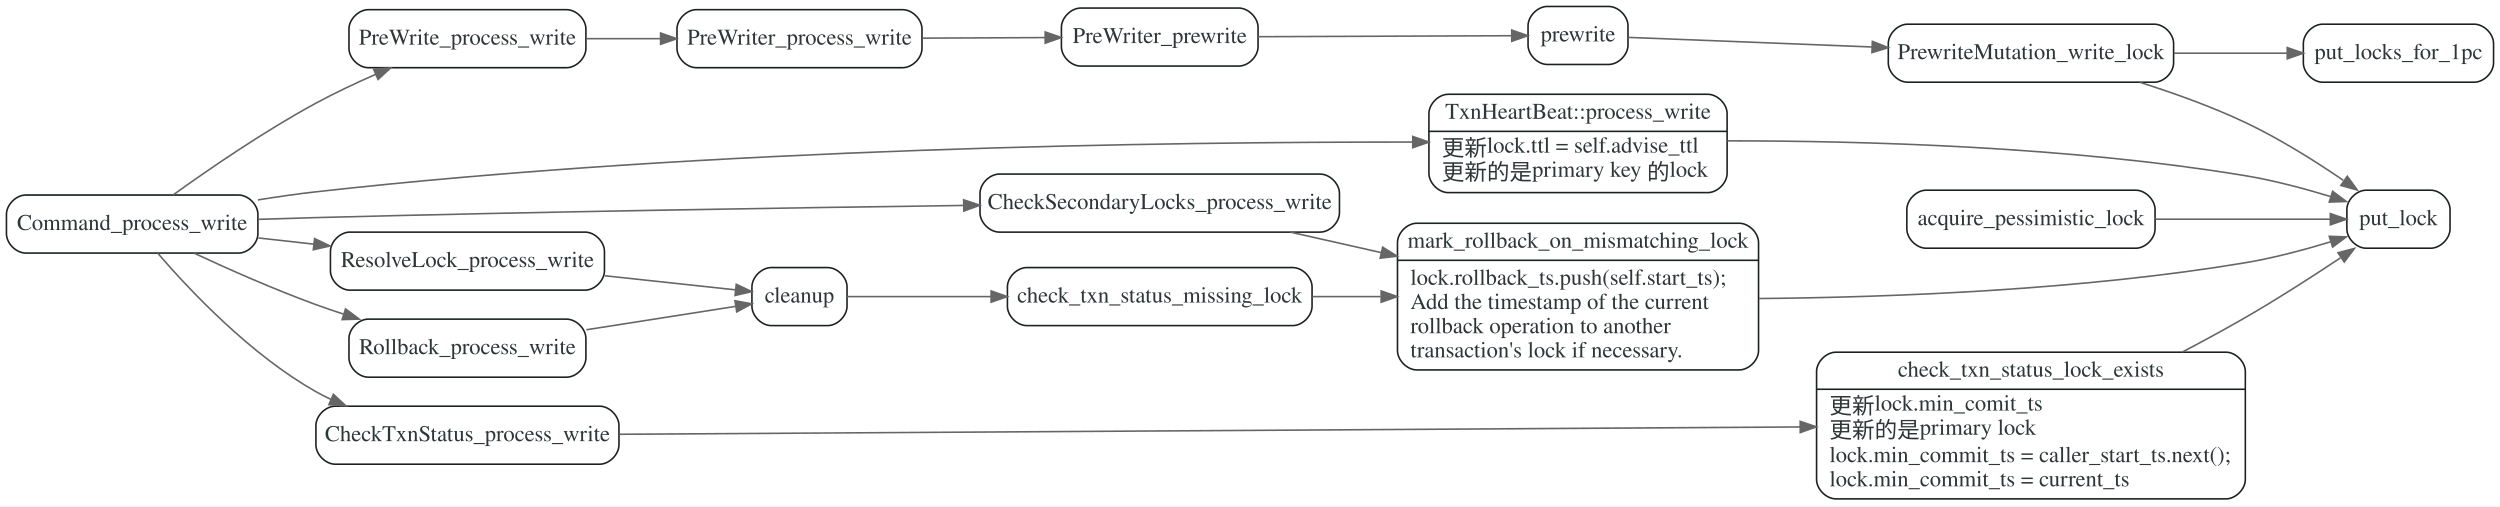
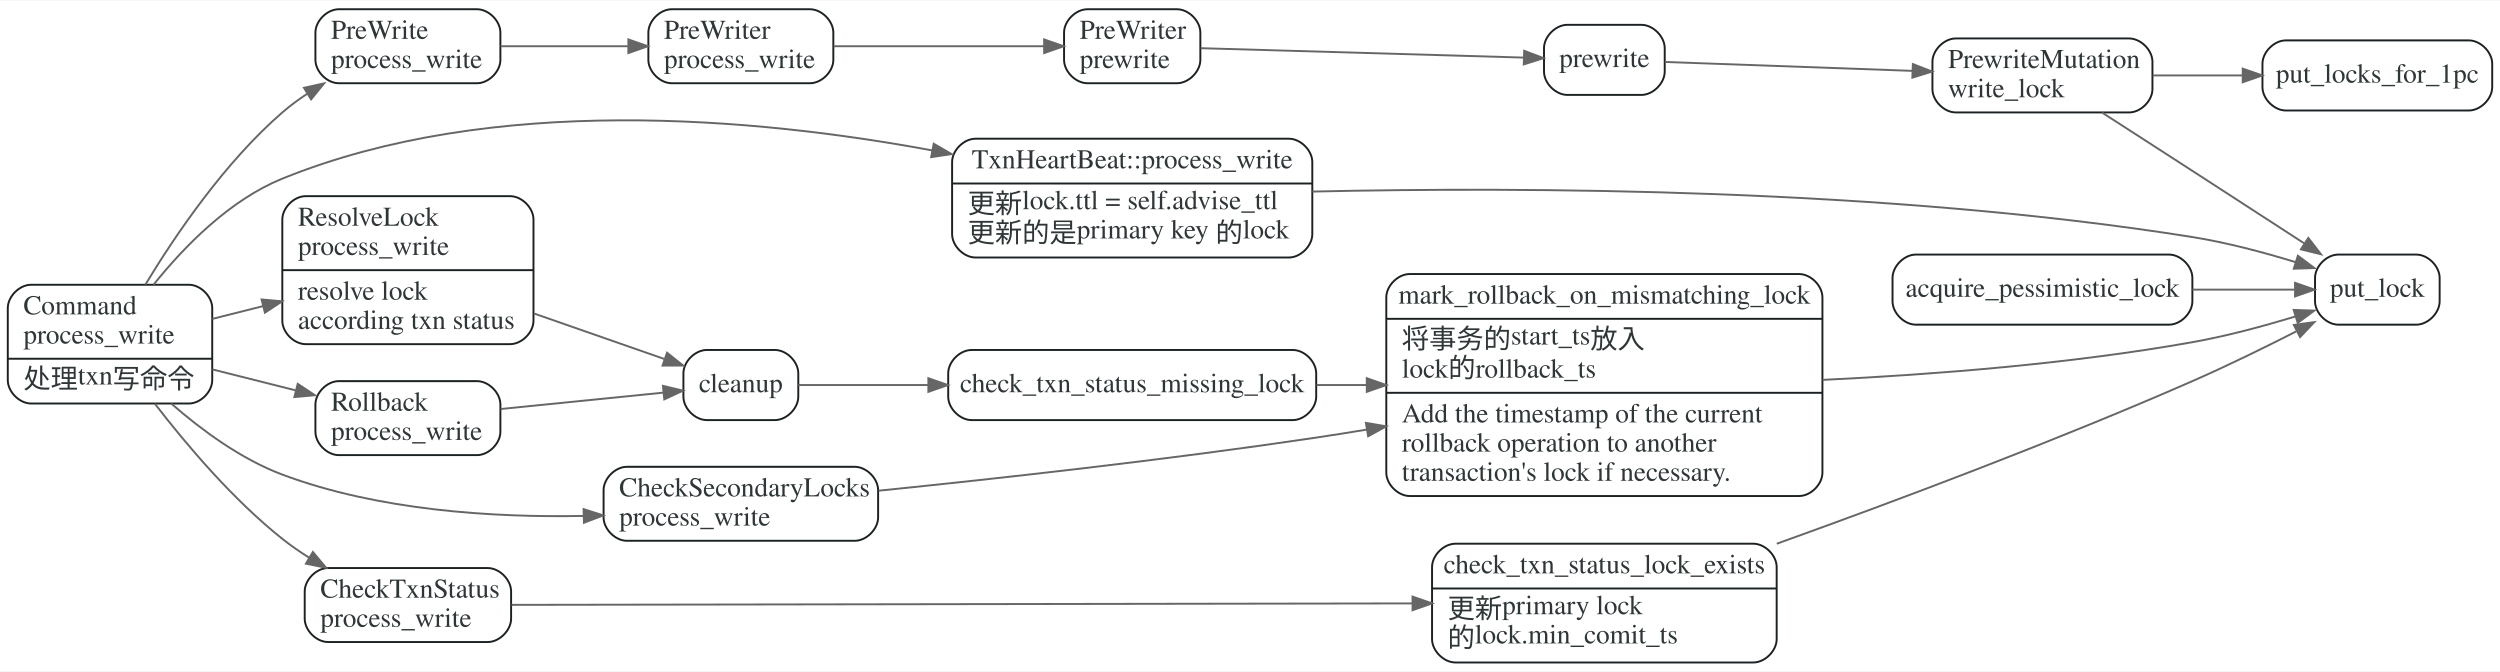
- <svg xmlns="http://www.w3.org/2000/svg" width="1551pt" height="314pt" viewBox="0.00 0.00 1551.00 314.00">
-   <g id="graph0" class="graph" transform="scale(1 1) rotate(0) translate(4 310)">
-     <polygon fill="white" stroke="transparent" points="-4,4 -4,-310 1547,-310 1547,4 -4,4" />
+ <svg xmlns="http://www.w3.org/2000/svg" width="1284pt" height="345pt" viewBox="0.00 0.00 1284.00 344.50">
+   <g id="graph0" class="graph" transform="scale(1 1) rotate(0) translate(4 340.5)">
+     <polygon fill="white" stroke="transparent" points="-4,4 -4,-340.5 1280,-340.5 1280,4 -4,4" />
    <g id="node1" class="node">
-       <path fill="none" stroke="#1c2123" d="M1504,-192C1504,-192 1464,-192 1464,-192 1458,-192 1452,-186 1452,-180 1452,-180 1452,-168 1452,-168 1452,-162 1458,-156 1464,-156 1464,-156 1504,-156 1504,-156 1510,-156 1516,-162 1516,-168 1516,-168 1516,-180 1516,-180 1516,-186 1510,-192 1504,-192" />
-       <text text-anchor="middle" x="1484" y="-170.3" font-family="Times,serif" font-size="14.00" fill="#2f3638">put_lock</text>
+       <path fill="none" stroke="#1c2123" d="M12,-133.5C12,-133.5 93,-133.5 93,-133.5 99,-133.5 105,-139.5 105,-145.5 105,-145.5 105,-182.5 105,-182.5 105,-188.5 99,-194.5 93,-194.5 93,-194.5 12,-194.5 12,-194.5 6,-194.5 0,-188.5 0,-182.5 0,-182.5 0,-145.5 0,-145.5 0,-139.5 6,-133.5 12,-133.5" />
+       <text text-anchor="start" x="8" y="-179.3" font-family="Times,serif" font-size="14.00" fill="#2f3638">Command</text>
+       <text text-anchor="start" x="8" y="-164.3" font-family="Times,serif" font-size="14.00" fill="#2f3638"> process_write</text>
+       <polyline fill="none" stroke="#1c2123" points="0,-156.5 105,-156.5 " />
+       <text text-anchor="start" x="8" y="-141.3" font-family="Times,serif" font-size="14.00" fill="#2f3638">处理txn写命令</text>
    </g>
    <g id="node2" class="node">
-       <path fill="none" stroke="#1c2123" d="M1332.5,-295C1332.5,-295 1179.5,-295 1179.5,-295 1173.5,-295 1167.5,-289 1167.5,-283 1167.5,-283 1167.5,-271 1167.5,-271 1167.5,-265 1173.5,-259 1179.5,-259 1179.5,-259 1332.5,-259 1332.5,-259 1338.5,-259 1344.5,-265 1344.5,-271 1344.5,-271 1344.5,-283 1344.5,-283 1344.5,-289 1338.5,-295 1332.5,-295" />
-       <text text-anchor="middle" x="1256" y="-273.3" font-family="Times,serif" font-size="14.00" fill="#2f3638">PrewriteMutation_write_lock</text>
+       <path fill="none" stroke="#1c2123" d="M497,-208.5C497,-208.5 658,-208.5 658,-208.5 664,-208.5 670,-214.5 670,-220.5 670,-220.5 670,-257.5 670,-257.5 670,-263.5 664,-269.5 658,-269.5 658,-269.5 497,-269.5 497,-269.5 491,-269.5 485,-263.5 485,-257.5 485,-257.5 485,-220.5 485,-220.5 485,-214.5 491,-208.5 497,-208.5" />
+       <text text-anchor="middle" x="577.5" y="-254.3" font-family="Times,serif" font-size="14.00" fill="#2f3638">TxnHeartBeat::process_write</text>
+       <polyline fill="none" stroke="#1c2123" points="485,-246.5 670,-246.5 " />
+       <text text-anchor="start" x="493" y="-231.3" font-family="Times,serif" font-size="14.00" fill="#2f3638">更新lock.ttl = self.advise_ttl</text>
+       <text text-anchor="start" x="493" y="-216.3" font-family="Times,serif" font-size="14.00" fill="#2f3638"> 更新的是primary key 的lock</text>
    </g>
    <g id="edge1" class="edge">
-       <path fill="none" stroke="#666666" d="M1323.39,-258.98C1344.78,-252.23 1368.3,-243.78 1389,-234 1410.17,-224 1432.31,-210.06 1449.78,-198.13" />
-       <polygon fill="#666666" stroke="#666666" points="1452.24,-200.68 1458.47,-192.11 1448.26,-194.93 1452.24,-200.68" />
+       <path fill="none" stroke="#666666" d="M74.87,-194.53C90.61,-214.17 113.92,-238.01 141,-249 248.57,-292.65 383.71,-280.36 474.69,-263.52" />
+       <polygon fill="#666666" stroke="#666666" points="475.56,-266.92 484.73,-261.61 474.25,-260.04 475.56,-266.92" />
    </g>
    <g id="node3" class="node">
-       <path fill="none" stroke="#1c2123" d="M1531,-295C1531,-295 1437,-295 1437,-295 1431,-295 1425,-289 1425,-283 1425,-283 1425,-271 1425,-271 1425,-265 1431,-259 1437,-259 1437,-259 1531,-259 1531,-259 1537,-259 1543,-265 1543,-271 1543,-271 1543,-283 1543,-283 1543,-289 1537,-295 1531,-295" />
-       <text text-anchor="middle" x="1484" y="-273.3" font-family="Times,serif" font-size="14.00" fill="#2f3638">put_locks_for_1pc</text>
+       <path fill="none" stroke="#1c2123" d="M170,-298C170,-298 241,-298 241,-298 247,-298 253,-304 253,-310 253,-310 253,-324 253,-324 253,-330 247,-336 241,-336 241,-336 170,-336 170,-336 164,-336 158,-330 158,-324 158,-324 158,-310 158,-310 158,-304 164,-298 170,-298" />
+       <text text-anchor="start" x="166" y="-320.8" font-family="Times,serif" font-size="14.00" fill="#2f3638">PreWrite</text>
+       <text text-anchor="start" x="166" y="-305.8" font-family="Times,serif" font-size="14.00" fill="#2f3638"> process_write</text>
    </g>
    <g id="edge2" class="edge">
-       <path fill="none" stroke="#666666" d="M1344.7,-277C1367.94,-277 1392.69,-277 1414.73,-277" />
-       <polygon fill="#666666" stroke="#666666" points="1414.99,-280.5 1424.99,-277 1414.99,-273.5 1414.99,-280.5" />
+       <path fill="none" stroke="#666666" d="M70.66,-194.58C86.39,-220.55 111.64,-257.55 141,-283 144.92,-286.39 149.23,-289.58 153.7,-292.54" />
+       <polygon fill="#666666" stroke="#666666" points="152.11,-295.66 162.46,-297.93 155.78,-289.71 152.11,-295.66" />
    </g>
    <g id="node4" class="node">
-       <path fill="none" stroke="#1c2123" d="M894.5,-190.5C894.5,-190.5 1055.5,-190.5 1055.5,-190.5 1061.5,-190.5 1067.5,-196.5 1067.5,-202.5 1067.5,-202.5 1067.5,-239.5 1067.5,-239.5 1067.5,-245.5 1061.5,-251.5 1055.5,-251.5 1055.5,-251.5 894.5,-251.5 894.5,-251.5 888.5,-251.5 882.5,-245.5 882.5,-239.5 882.5,-239.5 882.5,-202.5 882.5,-202.5 882.5,-196.5 888.5,-190.5 894.5,-190.5" />
-       <text text-anchor="middle" x="975" y="-236.3" font-family="Times,serif" font-size="14.00" fill="#2f3638">TxnHeartBeat::process_write</text>
-       <polyline fill="none" stroke="#1c2123" points="882.5,-228.5 1067.5,-228.5 " />
-       <text text-anchor="start" x="890.5" y="-213.3" font-family="Times,serif" font-size="14.00" fill="#2f3638">更新lock.ttl = self.advise_ttl</text>
-       <text text-anchor="start" x="890.5" y="-198.3" font-family="Times,serif" font-size="14.00" fill="#2f3638"> 更新的是primary key 的lock</text>
+       <path fill="none" stroke="#1c2123" d="M318,-63C318,-63 435,-63 435,-63 441,-63 447,-69 447,-75 447,-75 447,-89 447,-89 447,-95 441,-101 435,-101 435,-101 318,-101 318,-101 312,-101 306,-95 306,-89 306,-89 306,-75 306,-75 306,-69 312,-63 318,-63" />
+       <text text-anchor="start" x="314" y="-85.8" font-family="Times,serif" font-size="14.00" fill="#2f3638">CheckSecondaryLocks</text>
+       <text text-anchor="start" x="314" y="-70.8" font-family="Times,serif" font-size="14.00" fill="#2f3638"> process_write</text>
    </g>
    <g id="edge3" class="edge">
-       <path fill="none" stroke="#666666" d="M1067.69,-222.6C1151.81,-222.65 1279.58,-219.11 1389,-201 1406.62,-198.08 1425.62,-193.01 1441.91,-188.04" />
-       <polygon fill="#666666" stroke="#666666" points="1443.16,-191.31 1451.66,-184.98 1441.07,-184.63 1443.16,-191.31" />
+       <path fill="none" stroke="#666666" d="M83.94,-133.49C99.62,-119.78 119.86,-104.93 141,-97 190.2,-78.56 249.25,-74.87 295.79,-75.77" />
+       <polygon fill="#666666" stroke="#666666" points="295.73,-79.27 305.82,-76.04 295.92,-72.27 295.73,-79.27" />
    </g>
    <g id="node5" class="node">
-       <path fill="none" stroke="#1c2123" d="M1321,-192C1321,-192 1191,-192 1191,-192 1185,-192 1179,-186 1179,-180 1179,-180 1179,-168 1179,-168 1179,-162 1185,-156 1191,-156 1191,-156 1321,-156 1321,-156 1327,-156 1333,-162 1333,-168 1333,-168 1333,-180 1333,-180 1333,-186 1327,-192 1321,-192" />
-       <text text-anchor="middle" x="1256" y="-170.3" font-family="Times,serif" font-size="14.00" fill="#2f3638">acquire_pessimistic_lock</text>
+       <path fill="none" stroke="#1c2123" d="M164.5,-11C164.5,-11 246.5,-11 246.5,-11 252.5,-11 258.5,-17 258.5,-23 258.5,-23 258.5,-37 258.5,-37 258.5,-43 252.5,-49 246.5,-49 246.5,-49 164.5,-49 164.5,-49 158.5,-49 152.5,-43 152.5,-37 152.5,-37 152.5,-23 152.5,-23 152.5,-17 158.5,-11 164.5,-11" />
+       <text text-anchor="start" x="160.5" y="-33.8" font-family="Times,serif" font-size="14.00" fill="#2f3638">CheckTxnStatus</text>
+       <text text-anchor="start" x="160.5" y="-18.8" font-family="Times,serif" font-size="14.00" fill="#2f3638"> process_write</text>
    </g>
    <g id="edge4" class="edge">
-       <path fill="none" stroke="#666666" d="M1333.2,-174C1369.42,-174 1411.31,-174 1441.56,-174" />
-       <polygon fill="#666666" stroke="#666666" points="1441.75,-177.5 1451.75,-174 1441.75,-170.5 1441.75,-177.5" />
+       <path fill="none" stroke="#666666" d="M75.54,-133.39C91.92,-112.12 115.72,-84.1 141,-64 145.28,-60.59 149.96,-57.36 154.76,-54.34" />
+       <polygon fill="#666666" stroke="#666666" points="156.7,-57.26 163.5,-49.14 153.11,-51.25 156.7,-57.26" />
    </g>
    <g id="node6" class="node">
-       <path fill="none" stroke="#1c2123" d="M1135,-0.5C1135,-0.5 1377,-0.5 1377,-0.5 1383,-0.5 1389,-6.5 1389,-12.5 1389,-12.5 1389,-79.5 1389,-79.5 1389,-85.5 1383,-91.5 1377,-91.5 1377,-91.5 1135,-91.5 1135,-91.5 1129,-91.5 1123,-85.5 1123,-79.5 1123,-79.5 1123,-12.5 1123,-12.5 1123,-6.5 1129,-0.5 1135,-0.5" />
-       <text text-anchor="middle" x="1256" y="-76.3" font-family="Times,serif" font-size="14.00" fill="#2f3638">check_txn_status_lock_exists</text>
-       <polyline fill="none" stroke="#1c2123" points="1123,-68.5 1389,-68.5 " />
-       <text text-anchor="start" x="1131" y="-53.3" font-family="Times,serif" font-size="14.00" fill="#2f3638">更新lock.min_comit_ts</text>
-       <text text-anchor="start" x="1131" y="-38.3" font-family="Times,serif" font-size="14.00" fill="#2f3638"> 更新的是primary lock</text>
-       <text text-anchor="start" x="1131" y="-23.3" font-family="Times,serif" font-size="14.00" fill="#2f3638"> lock.min_commit_ts = caller_start_ts.next();</text>
-       <text text-anchor="start" x="1131" y="-8.3" font-family="Times,serif" font-size="14.00" fill="#2f3638"> lock.min_commit_ts = current_ts</text>
+       <path fill="none" stroke="#1c2123" d="M153,-164C153,-164 258,-164 258,-164 264,-164 270,-170 270,-176 270,-176 270,-228 270,-228 270,-234 264,-240 258,-240 258,-240 153,-240 153,-240 147,-240 141,-234 141,-228 141,-228 141,-176 141,-176 141,-170 147,-164 153,-164" />
+       <text text-anchor="start" x="149" y="-224.8" font-family="Times,serif" font-size="14.00" fill="#2f3638">ResolveLock</text>
+       <text text-anchor="start" x="149" y="-209.8" font-family="Times,serif" font-size="14.00" fill="#2f3638"> process_write</text>
+       <polyline fill="none" stroke="#1c2123" points="141,-202 270,-202 " />
+       <text text-anchor="start" x="149" y="-186.8" font-family="Times,serif" font-size="14.00" fill="#2f3638">resolve lock </text>
+       <text text-anchor="start" x="149" y="-171.8" font-family="Times,serif" font-size="14.00" fill="#2f3638"> according txn status</text>
    </g>
    <g id="edge5" class="edge">
-       <path fill="none" stroke="#666666" d="M1349.98,-91.63C1363.2,-98.57 1376.53,-105.82 1389,-113 1408.95,-124.5 1430.55,-138.4 1448.01,-150.03" />
-       <polygon fill="#666666" stroke="#666666" points="1446.47,-153.22 1456.73,-155.88 1450.37,-147.4 1446.47,-153.22" />
+       <path fill="none" stroke="#666666" d="M105.04,-176.97C113.42,-179.08 122.24,-181.3 131.03,-183.51" />
+       <polygon fill="#666666" stroke="#666666" points="130.35,-186.95 140.9,-185.99 132.06,-180.16 130.35,-186.95" />
    </g>
    <g id="node7" class="node">
-       <path fill="none" stroke="#1c2123" d="M875,-80.5C875,-80.5 1075,-80.5 1075,-80.5 1081,-80.5 1087,-86.5 1087,-92.5 1087,-92.5 1087,-159.5 1087,-159.5 1087,-165.5 1081,-171.5 1075,-171.5 1075,-171.5 875,-171.5 875,-171.5 869,-171.5 863,-165.5 863,-159.5 863,-159.5 863,-92.5 863,-92.5 863,-86.5 869,-80.5 875,-80.5" />
-       <text text-anchor="middle" x="975" y="-156.3" font-family="Times,serif" font-size="14.00" fill="#2f3638">mark_rollback_on_mismatching_lock</text>
-       <polyline fill="none" stroke="#1c2123" points="863,-148.5 1087,-148.5 " />
-       <text text-anchor="start" x="871" y="-133.3" font-family="Times,serif" font-size="14.00" fill="#2f3638">lock.rollback_ts.push(self.start_ts);</text>
-       <text text-anchor="start" x="871" y="-118.3" font-family="Times,serif" font-size="14.00" fill="#2f3638"> Add the timestamp of the current </text>
-       <text text-anchor="start" x="871" y="-103.3" font-family="Times,serif" font-size="14.00" fill="#2f3638"> rollback operation to another</text>
-       <text text-anchor="start" x="871" y="-88.3" font-family="Times,serif" font-size="14.00" fill="#2f3638"> transaction's lock if necessary.</text>
+       <path fill="none" stroke="#1c2123" d="M170,-107C170,-107 241,-107 241,-107 247,-107 253,-113 253,-119 253,-119 253,-133 253,-133 253,-139 247,-145 241,-145 241,-145 170,-145 170,-145 164,-145 158,-139 158,-133 158,-133 158,-119 158,-119 158,-113 164,-107 170,-107" />
+       <text text-anchor="start" x="166" y="-129.8" font-family="Times,serif" font-size="14.00" fill="#2f3638">Rollback</text>
+       <text text-anchor="start" x="166" y="-114.8" font-family="Times,serif" font-size="14.00" fill="#2f3638"> process_write</text>
    </g>
    <g id="edge6" class="edge">
-       <path fill="none" stroke="#666666" d="M1087.18,-124.79C1170.73,-125.54 1287.73,-130.11 1389,-147 1406.61,-149.94 1425.62,-155.02 1441.9,-159.99" />
-       <polygon fill="#666666" stroke="#666666" points="1441.06,-163.39 1451.65,-163.04 1443.16,-156.71 1441.06,-163.39" />
+       <path fill="none" stroke="#666666" d="M105.04,-151.03C118.79,-147.57 133.73,-143.81 147.74,-140.28" />
+       <polygon fill="#666666" stroke="#666666" points="148.91,-143.6 157.75,-137.76 147.2,-136.81 148.91,-143.6" />
+     </g>
+     <g id="node14" class="node">
+       <path fill="none" stroke="#1c2123" d="M1237,-210C1237,-210 1197,-210 1197,-210 1191,-210 1185,-204 1185,-198 1185,-198 1185,-186 1185,-186 1185,-180 1191,-174 1197,-174 1197,-174 1237,-174 1237,-174 1243,-174 1249,-180 1249,-186 1249,-186 1249,-198 1249,-198 1249,-204 1243,-210 1237,-210" />
+       <text text-anchor="middle" x="1217" y="-188.3" font-family="Times,serif" font-size="14.00" fill="#2f3638">put_lock</text>
+     </g>
+     <g id="edge13" class="edge">
+       <path fill="none" stroke="#666666" d="M670.03,-242.36C778.59,-244.81 964.65,-244.11 1122,-219 1139.63,-216.19 1158.64,-211.13 1174.92,-206.14" />
+       <polygon fill="#666666" stroke="#666666" points="1176.19,-209.41 1184.67,-203.07 1174.08,-202.74 1176.19,-209.41" />
    </g>
    <g id="node8" class="node">
-       <path fill="none" stroke="#1c2123" d="M798,-144C798,-144 633,-144 633,-144 627,-144 621,-138 621,-132 621,-132 621,-120 621,-120 621,-114 627,-108 633,-108 633,-108 798,-108 798,-108 804,-108 810,-114 810,-120 810,-120 810,-132 810,-132 810,-138 804,-144 798,-144" />
-       <text text-anchor="middle" x="715.5" y="-122.3" font-family="Times,serif" font-size="14.00" fill="#2f3638">check_txn_status_missing_lock</text>
+       <path fill="none" stroke="#1c2123" d="M341,-298C341,-298 412,-298 412,-298 418,-298 424,-304 424,-310 424,-310 424,-324 424,-324 424,-330 418,-336 412,-336 412,-336 341,-336 341,-336 335,-336 329,-330 329,-324 329,-324 329,-310 329,-310 329,-304 335,-298 341,-298" />
+       <text text-anchor="start" x="337" y="-320.8" font-family="Times,serif" font-size="14.00" fill="#2f3638">PreWriter</text>
+       <text text-anchor="start" x="337" y="-305.8" font-family="Times,serif" font-size="14.00" fill="#2f3638"> process_write</text>
+     </g>
+     <g id="edge19" class="edge">
+       <path fill="none" stroke="#666666" d="M253.13,-317C273.36,-317 297.25,-317 318.53,-317" />
+       <polygon fill="#666666" stroke="#666666" points="318.73,-320.5 328.73,-317 318.73,-313.5 318.73,-320.5" />
+     </g>
+     <g id="node12" class="node">
+       <path fill="none" stroke="#1c2123" d="M720,-86C720,-86 920,-86 920,-86 926,-86 932,-92 932,-98 932,-98 932,-188 932,-188 932,-194 926,-200 920,-200 920,-200 720,-200 720,-200 714,-200 708,-194 708,-188 708,-188 708,-98 708,-98 708,-92 714,-86 720,-86" />
+       <text text-anchor="middle" x="820" y="-184.8" font-family="Times,serif" font-size="14.00" fill="#2f3638">mark_rollback_on_mismatching_lock</text>
+       <polyline fill="none" stroke="#1c2123" points="708,-177 932,-177 " />
+       <text text-anchor="start" x="716" y="-161.8" font-family="Times,serif" font-size="14.00" fill="#2f3638">将事务的start_ts放入</text>
+       <text text-anchor="start" x="716" y="-146.8" font-family="Times,serif" font-size="14.00" fill="#2f3638"> lock的rollback_ts</text>
+       <polyline fill="none" stroke="#1c2123" points="708,-139 932,-139 " />
+       <text text-anchor="start" x="716" y="-123.8" font-family="Times,serif" font-size="14.00" fill="#2f3638">Add the timestamp of the current </text>
+       <text text-anchor="start" x="716" y="-108.8" font-family="Times,serif" font-size="14.00" fill="#2f3638"> rollback operation to another</text>
+       <text text-anchor="start" x="716" y="-93.8" font-family="Times,serif" font-size="14.00" fill="#2f3638"> transaction's lock if necessary.</text>
+     </g>
+     <g id="edge18" class="edge">
+       <path fill="none" stroke="#666666" d="M447.29,-88.73C507.07,-94.82 595.39,-104.56 672,-116 680.48,-117.27 689.23,-118.66 698.02,-120.12" />
+       <polygon fill="#666666" stroke="#666666" points="697.52,-123.58 707.96,-121.79 698.69,-116.68 697.52,-123.58" />
+     </g>
+     <g id="node9" class="node">
+       <path fill="none" stroke="#1c2123" d="M743.5,-0.5C743.5,-0.5 896.5,-0.5 896.5,-0.5 902.5,-0.5 908.5,-6.5 908.5,-12.5 908.5,-12.5 908.5,-49.5 908.5,-49.5 908.5,-55.5 902.5,-61.5 896.5,-61.5 896.5,-61.5 743.5,-61.5 743.5,-61.5 737.5,-61.5 731.5,-55.5 731.5,-49.5 731.5,-49.5 731.5,-12.5 731.5,-12.5 731.5,-6.5 737.5,-0.5 743.5,-0.5" />
+       <text text-anchor="middle" x="820" y="-46.3" font-family="Times,serif" font-size="14.00" fill="#2f3638">check_txn_status_lock_exists</text>
+       <polyline fill="none" stroke="#1c2123" points="731.5,-38.5 908.5,-38.5 " />
+       <text text-anchor="start" x="739.5" y="-23.3" font-family="Times,serif" font-size="14.00" fill="#2f3638">更新primary lock</text>
+       <text text-anchor="start" x="739.5" y="-8.3" font-family="Times,serif" font-size="14.00" fill="#2f3638"> 的lock.min_comit_ts</text>
    </g>
    <g id="edge7" class="edge">
-       <path fill="none" stroke="#666666" d="M810.19,-126C823.96,-126 838.31,-126 852.54,-126" />
-       <polygon fill="#666666" stroke="#666666" points="852.87,-129.5 862.87,-126 852.87,-122.5 852.87,-129.5" />
+       <path fill="none" stroke="#666666" d="M258.72,-30.09C361.21,-30.25 590.11,-30.63 721.42,-30.84" />
+       <polygon fill="#666666" stroke="#666666" points="721.48,-34.34 731.48,-30.86 721.49,-27.34 721.48,-34.34" />
    </g>
-     <g id="node9" class="node">
-       <path fill="none" stroke="#1c2123" d="M815,-202C815,-202 616,-202 616,-202 610,-202 604,-196 604,-190 604,-190 604,-178 604,-178 604,-172 610,-166 616,-166 616,-166 815,-166 815,-166 821,-166 827,-172 827,-178 827,-178 827,-190 827,-190 827,-196 821,-202 815,-202" />
-       <text text-anchor="middle" x="715.5" y="-180.3" font-family="Times,serif" font-size="14.00" fill="#2f3638">CheckSecondaryLocks_process_write</text>
+     <g id="node10" class="node">
+       <path fill="none" stroke="#1c2123" d="M394,-161C394,-161 359,-161 359,-161 353,-161 347,-155 347,-149 347,-149 347,-137 347,-137 347,-131 353,-125 359,-125 359,-125 394,-125 394,-125 400,-125 406,-131 406,-137 406,-137 406,-149 406,-149 406,-155 400,-161 394,-161" />
+       <text text-anchor="middle" x="376.5" y="-139.3" font-family="Times,serif" font-size="14.00" fill="#2f3638">cleanup</text>
+     </g>
+     <g id="edge9" class="edge">
+       <path fill="none" stroke="#666666" d="M270.39,-179.69C292.94,-171.82 317.58,-163.22 337.32,-156.33" />
+       <polygon fill="#666666" stroke="#666666" points="338.59,-159.59 346.88,-152.99 336.29,-152.98 338.59,-159.59" />
+     </g>
+     <g id="edge10" class="edge">
+       <path fill="none" stroke="#666666" d="M253.13,-130.69C279.37,-133.33 311.76,-136.59 336.63,-139.09" />
+       <polygon fill="#666666" stroke="#666666" points="336.48,-142.59 346.78,-140.11 337.18,-135.63 336.48,-142.59" />
+     </g>
+     <g id="node17" class="node">
+       <path fill="none" stroke="#1c2123" d="M554.5,-298C554.5,-298 600.5,-298 600.5,-298 606.5,-298 612.5,-304 612.5,-310 612.5,-310 612.5,-324 612.5,-324 612.5,-330 606.5,-336 600.5,-336 600.5,-336 554.5,-336 554.5,-336 548.5,-336 542.5,-330 542.5,-324 542.5,-324 542.5,-310 542.5,-310 542.5,-304 548.5,-298 554.5,-298" />
+       <text text-anchor="start" x="550.5" y="-320.8" font-family="Times,serif" font-size="14.00" fill="#2f3638">PreWriter</text>
+       <text text-anchor="start" x="550.5" y="-305.8" font-family="Times,serif" font-size="14.00" fill="#2f3638"> prewrite</text>
+     </g>
+     <g id="edge20" class="edge">
+       <path fill="none" stroke="#666666" d="M424.16,-317C456.81,-317 500.16,-317 532.27,-317" />
+       <polygon fill="#666666" stroke="#666666" points="532.27,-320.5 542.27,-317 532.27,-313.5 532.27,-320.5" />
+     </g>
+     <g id="edge15" class="edge">
+       <path fill="none" stroke="#666666" d="M908.55,-61.5C969.12,-83.24 1051.24,-114 1122,-145 1139.74,-152.77 1158.94,-162.18 1175.32,-170.53" />
+       <polygon fill="#666666" stroke="#666666" points="1174.12,-173.85 1184.62,-175.31 1177.32,-167.62 1174.12,-173.85" />
+     </g>
+     <g id="node11" class="node">
+       <path fill="none" stroke="#1c2123" d="M660,-161C660,-161 495,-161 495,-161 489,-161 483,-155 483,-149 483,-149 483,-137 483,-137 483,-131 489,-125 495,-125 495,-125 660,-125 660,-125 666,-125 672,-131 672,-137 672,-137 672,-149 672,-149 672,-155 666,-161 660,-161" />
+       <text text-anchor="middle" x="577.5" y="-139.3" font-family="Times,serif" font-size="14.00" fill="#2f3638">check_txn_status_missing_lock</text>
    </g>
    <g id="edge8" class="edge">
-       <path fill="none" stroke="#666666" d="M796.56,-165.97C814.42,-161.95 833.73,-157.59 852.83,-153.29" />
-       <polygon fill="#666666" stroke="#666666" points="853.8,-156.66 862.78,-151.05 852.26,-149.83 853.8,-156.66" />
+       <path fill="none" stroke="#666666" d="M406.01,-143C423.86,-143 448.08,-143 472.65,-143" />
+       <polygon fill="#666666" stroke="#666666" points="472.81,-146.5 482.81,-143 472.81,-139.5 472.81,-146.5" />
    </g>
-     <g id="node10" class="node">
-       <path fill="none" stroke="#1c2123" d="M347.5,-304C347.5,-304 224.5,-304 224.5,-304 218.5,-304 212.5,-298 212.5,-292 212.5,-292 212.5,-280 212.5,-280 212.5,-274 218.5,-268 224.5,-268 224.5,-268 347.5,-268 347.5,-268 353.5,-268 359.5,-274 359.5,-280 359.5,-280 359.5,-292 359.5,-292 359.5,-298 353.5,-304 347.5,-304" />
-       <text text-anchor="middle" x="286" y="-282.3" font-family="Times,serif" font-size="14.00" fill="#2f3638">PreWrite_process_write</text>
+     <g id="edge17" class="edge">
+       <path fill="none" stroke="#666666" d="M672.17,-143C680.61,-143 689.23,-143 697.86,-143" />
+       <polygon fill="#666666" stroke="#666666" points="697.98,-146.5 707.98,-143 697.98,-139.5 697.98,-146.5" />
    </g>
-     <g id="node11" class="node">
-       <path fill="none" stroke="#1c2123" d="M556,-304C556,-304 428,-304 428,-304 422,-304 416,-298 416,-292 416,-292 416,-280 416,-280 416,-274 422,-268 428,-268 428,-268 556,-268 556,-268 562,-268 568,-274 568,-280 568,-280 568,-292 568,-292 568,-298 562,-304 556,-304" />
-       <text text-anchor="middle" x="492" y="-282.3" font-family="Times,serif" font-size="14.00" fill="#2f3638">PreWriter_process_write</text>
-     </g>
-     <g id="edge9" class="edge">
-       <path fill="none" stroke="#666666" d="M359.78,-286C374.57,-286 390.24,-286 405.42,-286" />
-       <polygon fill="#666666" stroke="#666666" points="405.83,-289.5 415.83,-286 405.83,-282.5 405.83,-289.5" />
-     </g>
-     <g id="node12" class="node">
-       <path fill="none" stroke="#1c2123" d="M764.5,-305C764.5,-305 666.5,-305 666.5,-305 660.5,-305 654.5,-299 654.5,-293 654.5,-293 654.5,-281 654.5,-281 654.5,-275 660.5,-269 666.5,-269 666.5,-269 764.5,-269 764.5,-269 770.5,-269 776.5,-275 776.5,-281 776.5,-281 776.5,-293 776.5,-293 776.5,-299 770.5,-305 764.5,-305" />
-       <text text-anchor="middle" x="715.5" y="-283.3" font-family="Times,serif" font-size="14.00" fill="#2f3638">PreWriter_prewrite</text>
-     </g>
-     <g id="edge10" class="edge">
-       <path fill="none" stroke="#666666" d="M568.3,-286.34C592.88,-286.45 620.07,-286.57 644.26,-286.68" />
-       <polygon fill="#666666" stroke="#666666" points="644.42,-290.18 654.43,-286.73 644.45,-283.18 644.42,-290.18" />
+     <g id="edge16" class="edge">
+       <path fill="none" stroke="#666666" d="M932.12,-145.64C989.22,-148.38 1059.71,-153.9 1122,-165 1139.58,-168.13 1158.58,-173.25 1174.87,-178.19" />
+       <polygon fill="#666666" stroke="#666666" points="1174.03,-181.59 1184.62,-181.22 1176.11,-174.91 1174.03,-181.59" />
    </g>
    <g id="node13" class="node">
-       <path fill="none" stroke="#1c2123" d="M994,-306C994,-306 956,-306 956,-306 950,-306 944,-300 944,-294 944,-294 944,-282 944,-282 944,-276 950,-270 956,-270 956,-270 994,-270 994,-270 1000,-270 1006,-276 1006,-282 1006,-282 1006,-294 1006,-294 1006,-300 1000,-306 994,-306" />
-       <text text-anchor="middle" x="975" y="-284.3" font-family="Times,serif" font-size="14.00" fill="#2f3638">prewrite</text>
+       <path fill="none" stroke="#1c2123" d="M1000.5,-283C1000.5,-283 1089.5,-283 1089.5,-283 1095.5,-283 1101.5,-289 1101.5,-295 1101.5,-295 1101.5,-309 1101.5,-309 1101.5,-315 1095.5,-321 1089.5,-321 1089.5,-321 1000.5,-321 1000.5,-321 994.5,-321 988.5,-315 988.5,-309 988.5,-309 988.5,-295 988.5,-295 988.5,-289 994.5,-283 1000.5,-283" />
+       <text text-anchor="start" x="996.5" y="-305.8" font-family="Times,serif" font-size="14.00" fill="#2f3638">PrewriteMutation</text>
+       <text text-anchor="start" x="996.5" y="-290.8" font-family="Times,serif" font-size="14.00" fill="#2f3638"> write_lock</text>
    </g>
    <g id="edge11" class="edge">
-       <path fill="none" stroke="#666666" d="M776.55,-287.23C824.91,-287.42 891.56,-287.68 933.71,-287.84" />
-       <polygon fill="#666666" stroke="#666666" points="933.86,-291.34 943.88,-287.88 933.89,-284.34 933.86,-291.34" />
+       <path fill="none" stroke="#666666" d="M1075.61,-282.94C1089.67,-273.88 1106.71,-262.89 1122,-253 1140.92,-240.76 1161.96,-227.11 1179.33,-215.83" />
+       <polygon fill="#666666" stroke="#666666" points="1181.56,-218.55 1188.04,-210.17 1177.75,-212.68 1181.56,-218.55" />
+     </g>
+     <g id="node15" class="node">
+       <path fill="none" stroke="#1c2123" d="M1264,-320C1264,-320 1170,-320 1170,-320 1164,-320 1158,-314 1158,-308 1158,-308 1158,-296 1158,-296 1158,-290 1164,-284 1170,-284 1170,-284 1264,-284 1264,-284 1270,-284 1276,-290 1276,-296 1276,-296 1276,-308 1276,-308 1276,-314 1270,-320 1264,-320" />
+       <text text-anchor="middle" x="1217" y="-298.3" font-family="Times,serif" font-size="14.00" fill="#2f3638">put_locks_for_1pc</text>
    </g>
    <g id="edge12" class="edge">
-       <path fill="none" stroke="#666666" d="M1006.12,-286.81C1042.13,-285.39 1104.19,-282.95 1157.32,-280.85" />
-       <polygon fill="#666666" stroke="#666666" points="1157.62,-284.34 1167.48,-280.45 1157.35,-277.35 1157.62,-284.34" />
+       <path fill="none" stroke="#666666" d="M1101.66,-302C1116.3,-302 1132.25,-302 1147.48,-302" />
+       <polygon fill="#666666" stroke="#666666" points="1147.87,-305.5 1157.87,-302 1147.87,-298.5 1147.87,-305.5" />
    </g>
-     <g id="node14" class="node">
-       <path fill="none" stroke="#1c2123" d="M144,-189C144,-189 12,-189 12,-189 6,-189 0,-183 0,-177 0,-177 0,-165 0,-165 0,-159 6,-153 12,-153 12,-153 144,-153 144,-153 150,-153 156,-159 156,-165 156,-165 156,-177 156,-177 156,-183 150,-189 144,-189" />
-       <text text-anchor="middle" x="78" y="-167.3" font-family="Times,serif" font-size="14.00" fill="#2f3638">Command_process_write</text>
-     </g>
-     <g id="edge13" class="edge">
-       <path fill="none" stroke="#666666" d="M156.01,-185.97C168.02,-187.92 180.32,-189.69 192,-191 435.01,-218.29 722.87,-222.04 872.39,-221.85" />
-       <polygon fill="#666666" stroke="#666666" points="872.48,-225.35 882.47,-221.84 872.47,-218.35 872.48,-225.35" />
+     <g id="node16" class="node">
+       <path fill="none" stroke="#1c2123" d="M1110,-210C1110,-210 980,-210 980,-210 974,-210 968,-204 968,-198 968,-198 968,-186 968,-186 968,-180 974,-174 980,-174 980,-174 1110,-174 1110,-174 1116,-174 1122,-180 1122,-186 1122,-186 1122,-198 1122,-198 1122,-204 1116,-210 1110,-210" />
+       <text text-anchor="middle" x="1045" y="-188.3" font-family="Times,serif" font-size="14.00" fill="#2f3638">acquire_pessimistic_lock</text>
    </g>
    <g id="edge14" class="edge">
-       <path fill="none" stroke="#666666" d="M156.19,-173.92C168.18,-174.32 180.42,-174.7 192,-175 329.72,-178.62 487.9,-181.11 593.81,-182.54" />
-       <polygon fill="#666666" stroke="#666666" points="593.85,-186.04 603.89,-182.68 593.94,-179.04 593.85,-186.04" />
-     </g>
-     <g id="edge15" class="edge">
-       <path fill="none" stroke="#666666" d="M103.33,-189.01C125.7,-205.11 160.11,-228.74 192,-246 203.7,-252.33 216.62,-258.42 229,-263.85" />
-       <polygon fill="#666666" stroke="#666666" points="227.77,-267.13 238.34,-267.87 230.54,-260.7 227.77,-267.13" />
-     </g>
-     <g id="node15" class="node">
-       <path fill="none" stroke="#1c2123" d="M368,-58C368,-58 204,-58 204,-58 198,-58 192,-52 192,-46 192,-46 192,-34 192,-34 192,-28 198,-22 204,-22 204,-22 368,-22 368,-22 374,-22 380,-28 380,-34 380,-34 380,-46 380,-46 380,-52 374,-58 368,-58" />
-       <text text-anchor="middle" x="286" y="-36.3" font-family="Times,serif" font-size="14.00" fill="#2f3638">CheckTxnStatus_process_write</text>
-     </g>
-     <g id="edge16" class="edge">
-       <path fill="none" stroke="#666666" d="M93.91,-152.84C113.91,-129.64 151.59,-89.78 192,-67 195.02,-65.3 198.16,-63.69 201.37,-62.18" />
-       <polygon fill="#666666" stroke="#666666" points="202.83,-65.37 210.61,-58.18 200.05,-58.95 202.83,-65.37" />
-     </g>
-     <g id="node16" class="node">
-       <path fill="none" stroke="#1c2123" d="M359,-166C359,-166 213,-166 213,-166 207,-166 201,-160 201,-154 201,-154 201,-142 201,-142 201,-136 207,-130 213,-130 213,-130 359,-130 359,-130 365,-130 371,-136 371,-142 371,-142 371,-154 371,-154 371,-160 365,-166 359,-166" />
-       <text text-anchor="middle" x="286" y="-144.3" font-family="Times,serif" font-size="14.00" fill="#2f3638">ResolveLock_process_write</text>
-     </g>
-     <g id="edge17" class="edge">
-       <path fill="none" stroke="#666666" d="M156.29,-162.37C167.51,-161.12 179.16,-159.82 190.66,-158.53" />
-       <polygon fill="#666666" stroke="#666666" points="191.17,-162 200.72,-157.41 190.39,-155.04 191.17,-162" />
-     </g>
-     <g id="node17" class="node">
-       <path fill="none" stroke="#1c2123" d="M347.5,-112C347.5,-112 224.5,-112 224.5,-112 218.5,-112 212.5,-106 212.5,-100 212.5,-100 212.5,-88 212.5,-88 212.5,-82 218.5,-76 224.5,-76 224.5,-76 347.5,-76 347.5,-76 353.5,-76 359.5,-82 359.5,-88 359.5,-88 359.5,-100 359.5,-100 359.5,-106 353.5,-112 347.5,-112" />
-       <text text-anchor="middle" x="286" y="-90.3" font-family="Times,serif" font-size="14.00" fill="#2f3638">Rollback_process_write</text>
-     </g>
-     <g id="edge18" class="edge">
-       <path fill="none" stroke="#666666" d="M116.41,-152.93C138.17,-142.81 166.3,-130.37 192,-121 197.51,-118.99 203.26,-117.03 209.06,-115.13" />
-       <polygon fill="#666666" stroke="#666666" points="210.38,-118.38 218.85,-112.02 208.26,-111.71 210.38,-118.38" />
-     </g>
-     <g id="edge19" class="edge">
-       <path fill="none" stroke="#666666" d="M380.26,-40.58C550.34,-41.63 911.86,-43.87 1112.82,-45.12" />
-       <polygon fill="#666666" stroke="#666666" points="1112.83,-48.62 1122.86,-45.18 1112.88,-41.62 1112.83,-48.62" />
+       <path fill="none" stroke="#666666" d="M1122.05,-192C1140.01,-192 1158.5,-192 1174.28,-192" />
+       <polygon fill="#666666" stroke="#666666" points="1174.74,-195.5 1184.74,-192 1174.74,-188.5 1174.74,-195.5" />
    </g>
    <g id="node18" class="node">
-       <path fill="none" stroke="#1c2123" d="M509.5,-144C509.5,-144 474.5,-144 474.5,-144 468.5,-144 462.5,-138 462.5,-132 462.5,-132 462.5,-120 462.5,-120 462.5,-114 468.5,-108 474.5,-108 474.5,-108 509.5,-108 509.5,-108 515.5,-108 521.5,-114 521.5,-120 521.5,-120 521.5,-132 521.5,-132 521.5,-138 515.5,-144 509.5,-144" />
-       <text text-anchor="middle" x="492" y="-122.3" font-family="Times,serif" font-size="14.00" fill="#2f3638">cleanup</text>
+       <path fill="none" stroke="#1c2123" d="M839,-328C839,-328 801,-328 801,-328 795,-328 789,-322 789,-316 789,-316 789,-304 789,-304 789,-298 795,-292 801,-292 801,-292 839,-292 839,-292 845,-292 851,-298 851,-304 851,-304 851,-316 851,-316 851,-322 845,-328 839,-328" />
+       <text text-anchor="middle" x="820" y="-306.3" font-family="Times,serif" font-size="14.00" fill="#2f3638">prewrite</text>
    </g>
    <g id="edge21" class="edge">
-       <path fill="none" stroke="#666666" d="M371.15,-138.92C399.32,-135.89 429.37,-132.65 452.33,-130.17" />
-       <polygon fill="#666666" stroke="#666666" points="452.79,-133.64 462.35,-129.09 452.03,-126.68 452.79,-133.64" />
+       <path fill="none" stroke="#666666" d="M612.7,-316C656.47,-314.73 732.17,-312.53 778.69,-311.17" />
+       <polygon fill="#666666" stroke="#666666" points="778.82,-314.67 788.72,-310.88 778.62,-307.67 778.82,-314.67" />
    </g>
    <g id="edge22" class="edge">
-       <path fill="none" stroke="#666666" d="M359.78,-105.42C390.96,-110.31 426.11,-115.82 452.18,-119.91" />
-       <polygon fill="#666666" stroke="#666666" points="451.99,-123.42 462.41,-121.51 453.07,-116.51 451.99,-123.42" />
-     </g>
-     <g id="edge20" class="edge">
-       <path fill="none" stroke="#666666" d="M521.5,-126C544.38,-126 577.97,-126 610.74,-126" />
-       <polygon fill="#666666" stroke="#666666" points="610.88,-129.5 620.88,-126 610.88,-122.5 610.88,-129.5" />
+       <path fill="none" stroke="#666666" d="M851.07,-308.92C883.47,-307.76 936.04,-305.87 978.13,-304.36" />
+       <polygon fill="#666666" stroke="#666666" points="978.44,-307.85 988.31,-304 978.19,-300.86 978.44,-307.85" />
    </g>
  </g>
</svg>
